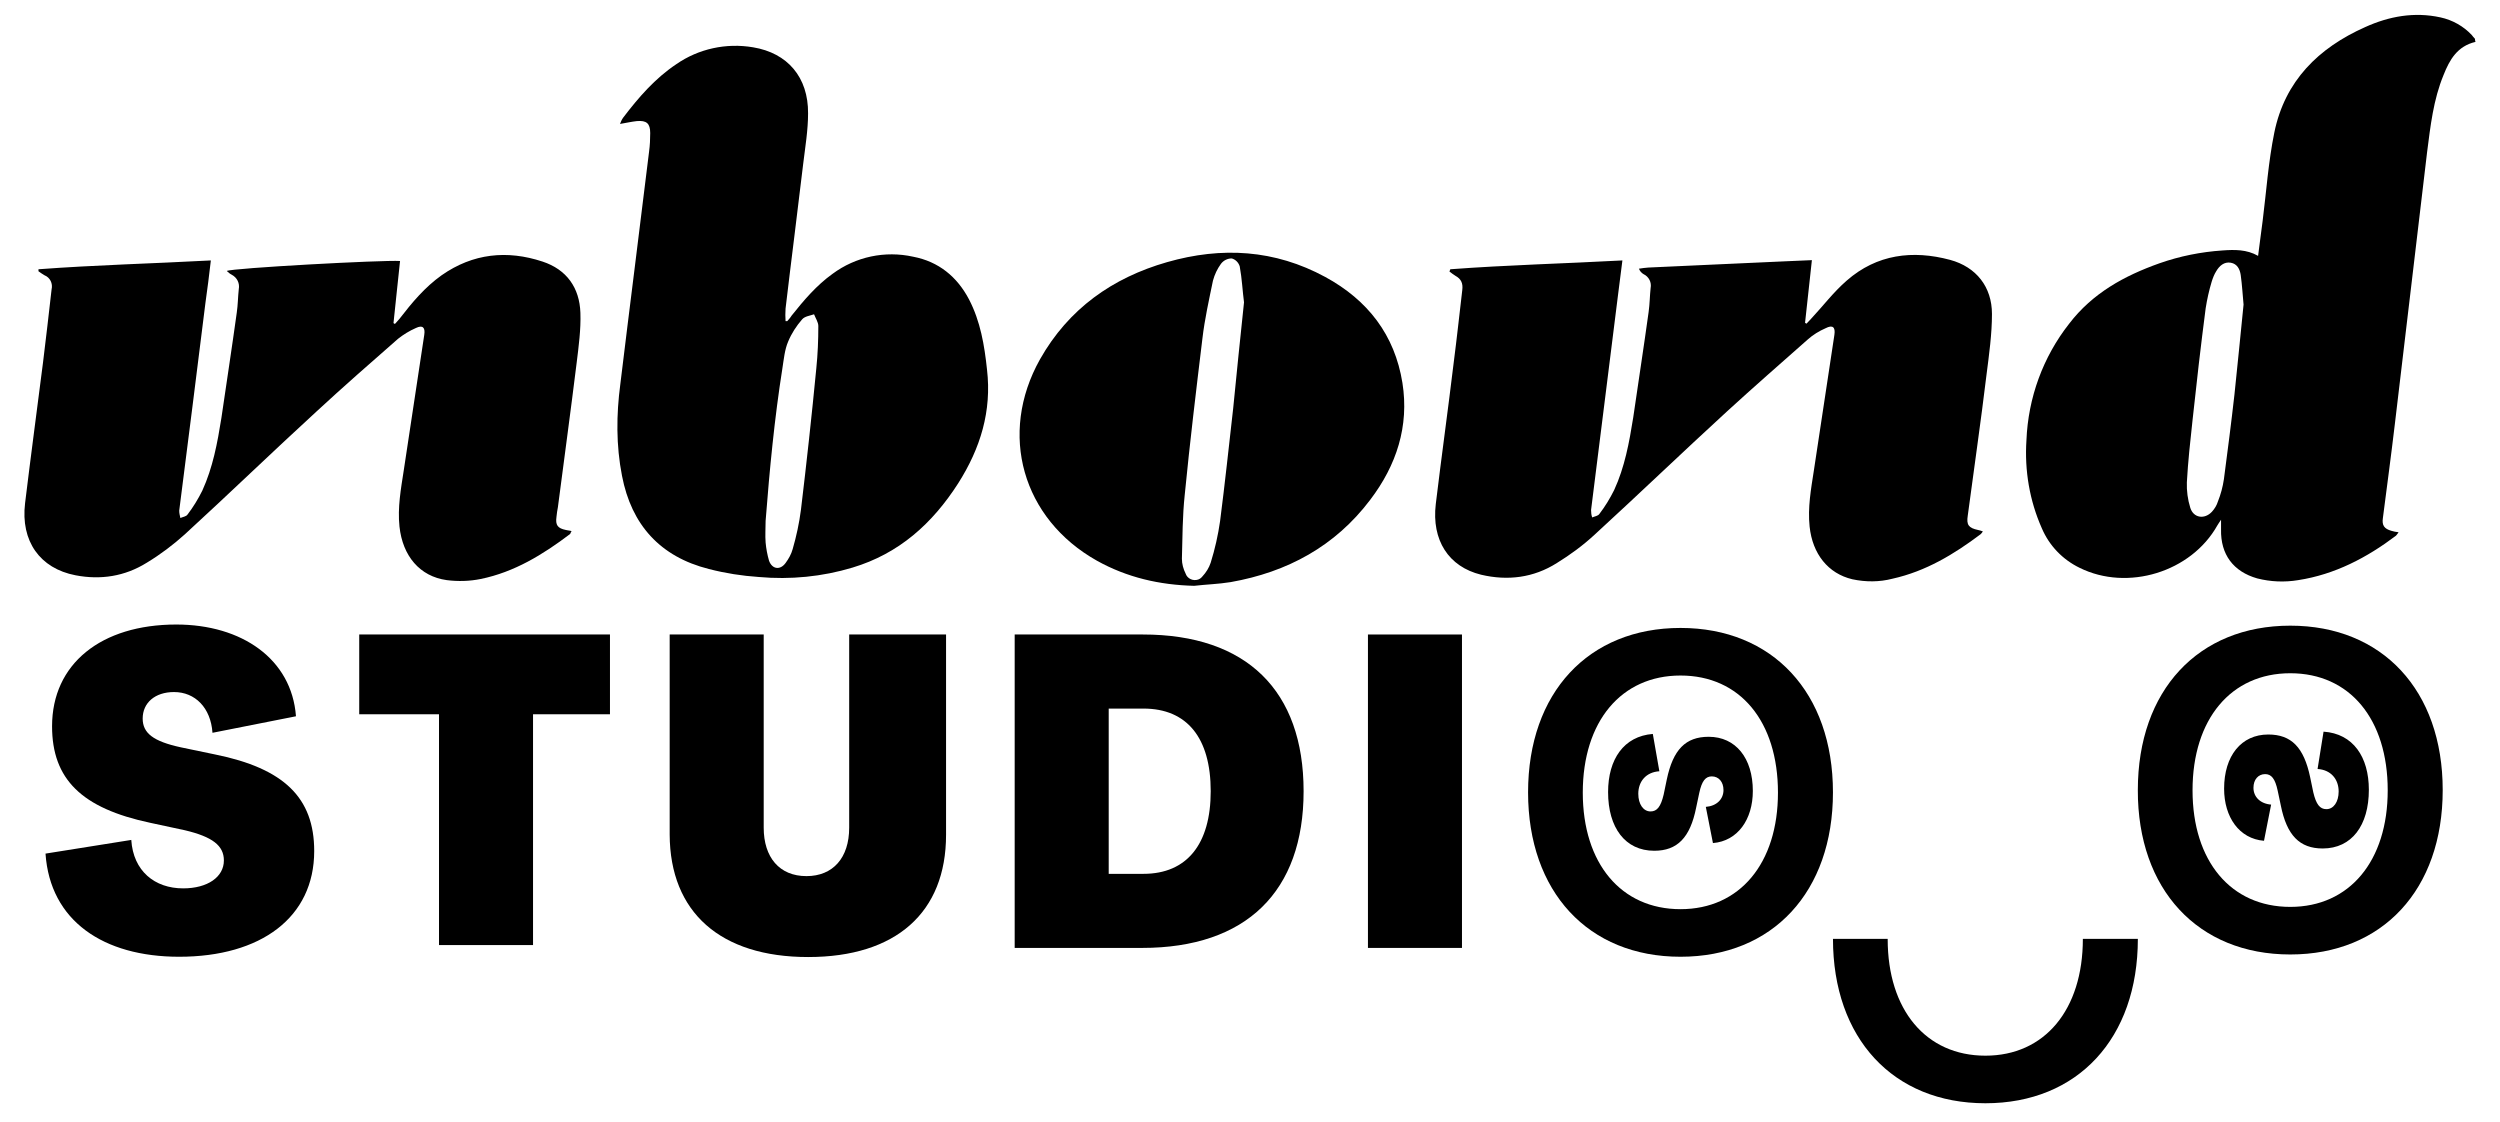
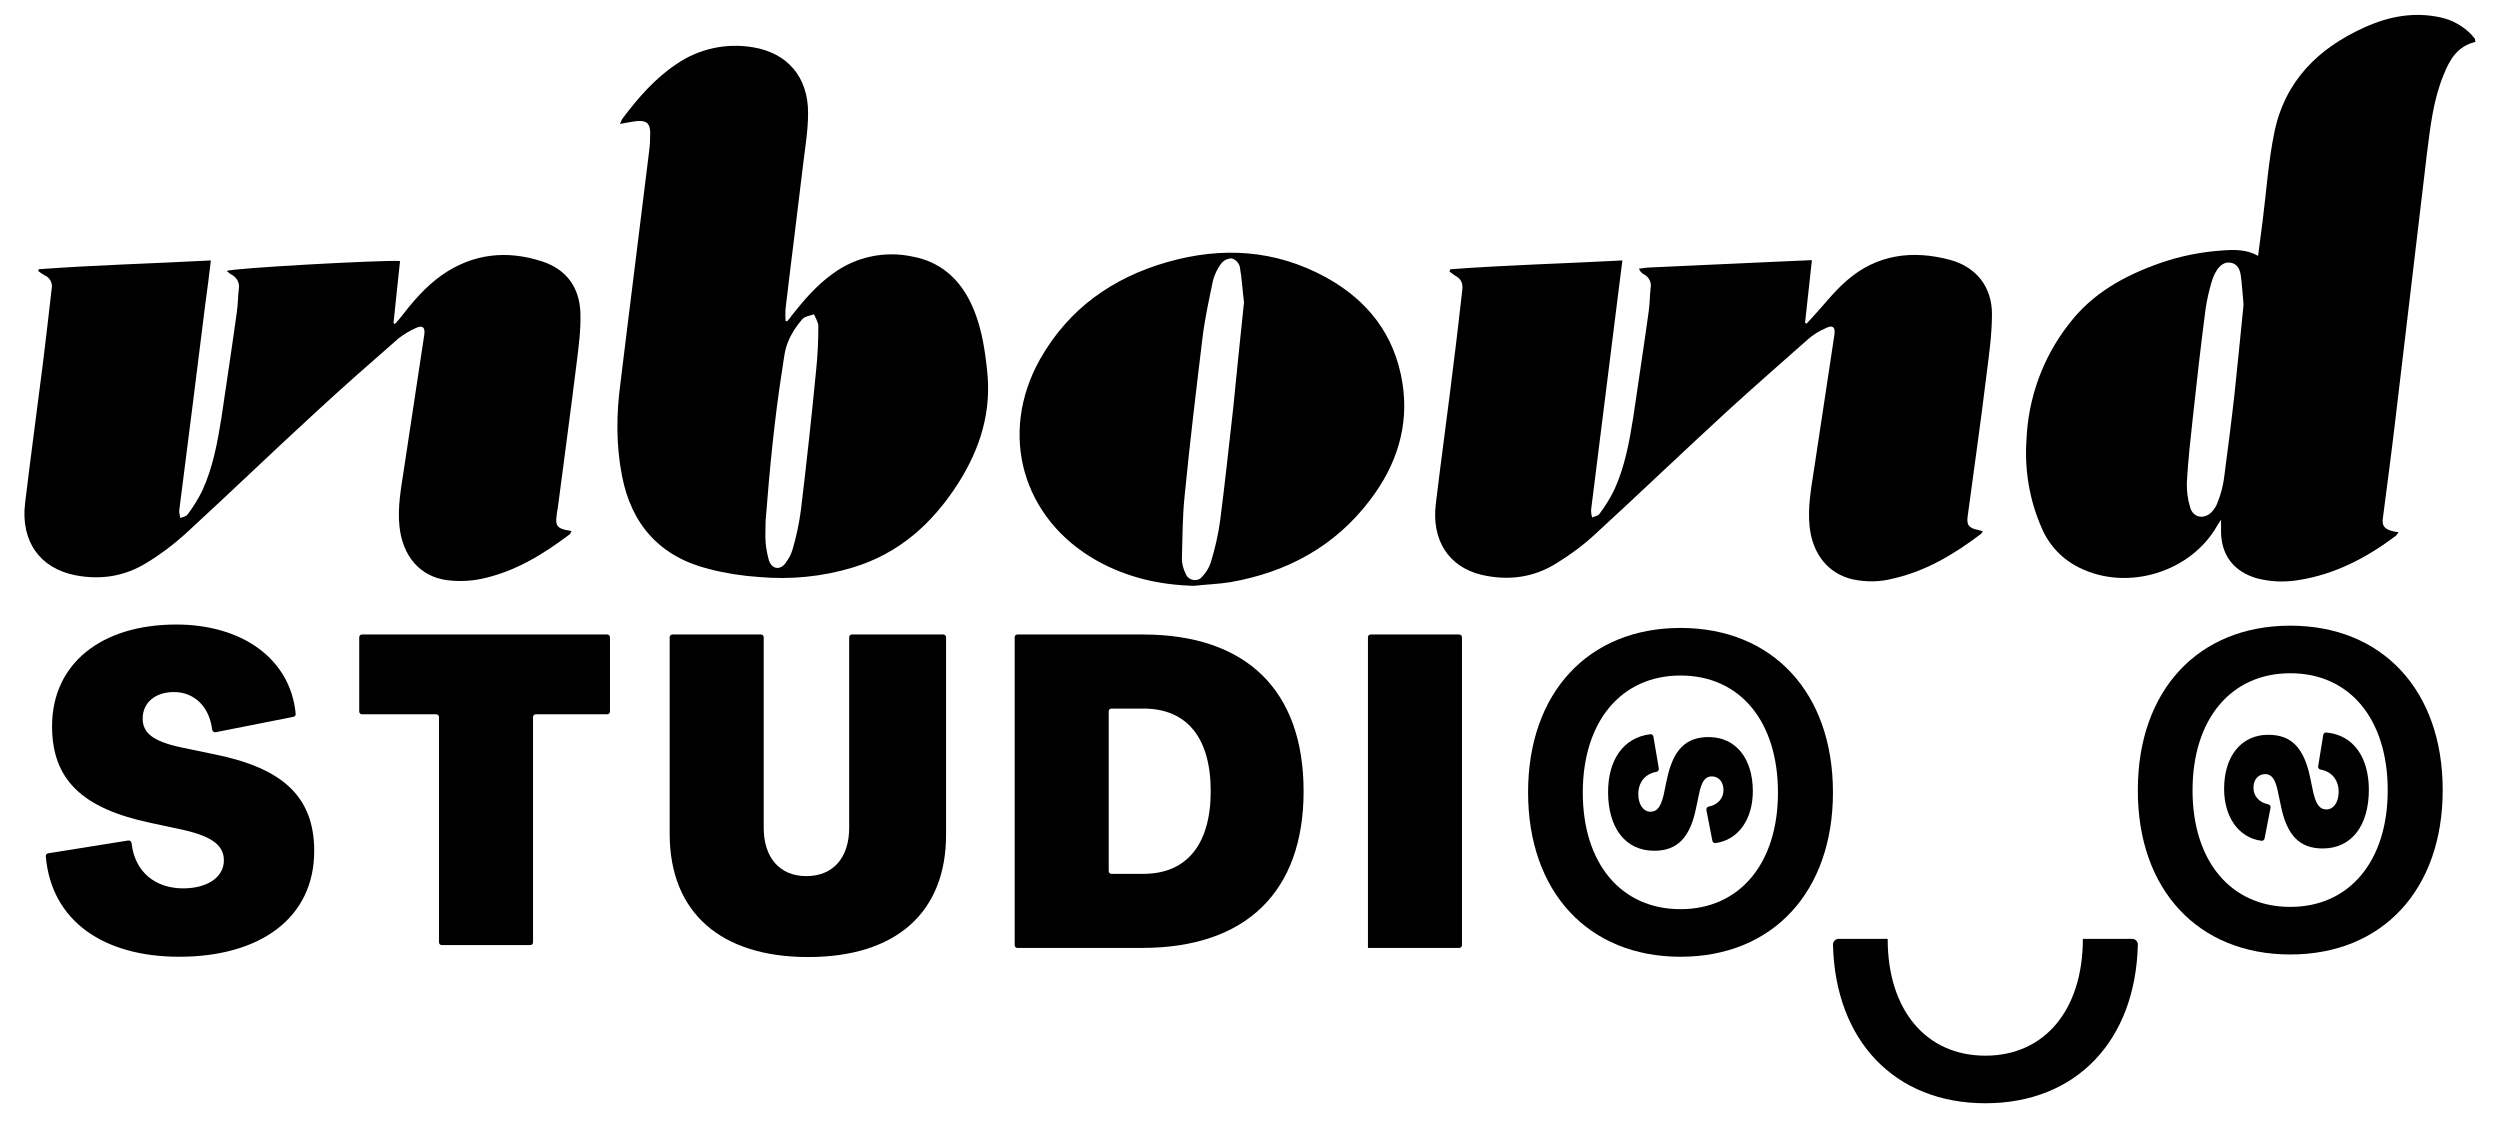
<svg xmlns="http://www.w3.org/2000/svg" version="1.1" id="Layer_1" x="0px" y="0px" viewBox="0 0 877.4 393.6" style="enable-background:new 0 0 877.4 393.6;" xml:space="preserve">
  <g id="Layer_1_00000054252685628460615980000008613425490626466227_">
    <g>
      <path d="M868.8,14.7c-6.4,1.5-9.1,6.3-11.2,11.6c-3.6,8.7-4.6,17.9-5.8,27.2c-3.7,31.8-7.6,63.6-11.3,95.3    c-1.3,11-2.8,22.1-4.2,33c-0.4,2.6,0.5,3.8,3,4.5c0.7,0.2,1.5,0.4,2.5,0.5c-0.2,0.4-0.6,0.8-0.9,1.2    c-10.2,7.7-21.4,13.6-34.3,15.6c-4.8,0.8-9.7,0.6-14.4-0.6c-8.4-2.4-12.9-8.4-12.7-17.2v-3.4c-0.6,1-1,1.4-1.3,2    c-9.2,16.4-31.5,23.2-48.3,14.9c-6-2.9-10.7-7.8-13.3-13.9c-4.3-9.7-6.1-20.3-5.4-30.9c0.6-14.9,5.8-29.2,15-40.9    c8.2-10.7,19.3-16.8,31.7-21.2c7.1-2.5,14.6-4,22.1-4.5c4.2-0.3,8.5-0.4,12.5,1.9c0.5-4.2,1.1-8.2,1.6-12.3    c1.3-10.3,2-20.7,4.1-31c3.7-18.1,15.5-29.7,31.9-37c8.4-3.8,17.2-5.4,26.4-3.4c4.2,0.9,8.1,3.1,11,6.2c0.3,0.4,0.7,0.9,1.1,1.3    C868.6,14,868.7,14.4,868.8,14.7z M787.4,106.9c-0.3-3.1-0.5-6.8-1-10.4c-0.3-2-1.2-3.9-3.5-4.3s-4,1.1-5.1,3    c-0.7,1.1-1.2,2.4-1.6,3.7c-0.9,3-1.6,6.1-2.1,9.3c-1.7,13.1-3.2,26.1-4.6,39.2c-0.8,7.3-1.6,14.6-2,21.9c-0.1,3,0.3,6,1.2,8.9    c1.1,3.6,5,4.2,7.6,1.4c1-1.1,1.7-2.3,2.1-3.6c1-2.5,1.7-5.1,2.1-7.8c1.3-9.9,2.6-19.9,3.7-29.7    C785.3,128.1,786.3,117.8,787.4,106.9z" />
      <path d="M276.3,112.7c0.5-0.6,1.1-1.2,1.5-1.9c4.3-5.4,8.8-10.7,14.4-14.7c8.1-6,18.4-8.2,28.3-6c8.9,1.7,15.4,7,19.6,15    c4,7.7,5.4,16.1,6.3,24.6c1.7,14.6-2.3,27.6-10.1,39.9c-9.1,14.2-20.8,24.7-37.1,29.6c-10.6,3.2-21.8,4.3-32.9,3.3    c-5.9-0.4-11.7-1.3-17.5-2.8c-17.1-4.3-27.2-15.5-30.5-32.7c-2.1-10.7-2-21.5-0.6-32.1c3.3-27.3,6.8-54.5,10.1-81.7    c0.3-2.2,0.4-4.3,0.4-6.5c0-3.4-1.3-4.5-4.7-4.2c-1.8,0.2-3.6,0.6-5.9,1c0.3-0.8,0.6-1.5,1.1-2.2c5.4-7.1,11.2-13.8,18.7-18.8    c7.8-5.4,17.5-7.5,26.9-5.9c12.1,2,19.4,10.5,19.3,23.2c0,5.9-1,11.8-1.7,17.6c-2,17-4.2,33.9-6.2,50.9c-0.1,1.5-0.1,3,0,4.4    L276.3,112.7z M268.7,182.8c0,2.5-0.2,5.1,0,7.6c0.2,2.2,0.6,4.3,1.2,6.4c1.1,3,3.9,3.4,5.8,0.8c1.1-1.5,2-3.1,2.5-4.9    c1.3-4.5,2.3-9.1,2.9-13.8c2-16.6,3.8-33.1,5.4-49.7c0.5-4.9,0.7-9.8,0.7-14.8c0-1.3-1-2.8-1.5-4.1c-1.4,0.5-3.3,0.7-4.2,1.8    c-2,2.3-3.7,4.9-4.9,7.8c-1.2,2.8-1.5,6.1-2,9.3C271.8,146.9,270.1,164.8,268.7,182.8L268.7,182.8z" />
      <path d="M13.5,94.5c20-1.5,40.1-2,60.5-3.1c-0.6,5.2-1.2,10-1.9,14.9c-3,24.3-6.1,48.6-9.2,72.9c0,0.9,0.2,1.7,0.4,2.6    c0.9-0.4,2-0.5,2.5-1.2c2-2.6,3.7-5.4,5.2-8.4c3.7-8.1,5.3-16.7,6.7-25.5c1.8-12.3,3.7-24.7,5.4-37c0.4-2.7,0.4-5.4,0.7-8.2    c0.4-2.1-0.6-4.1-2.5-5.1c-0.6-0.3-1.2-0.8-1.7-1.3c1.5-1,54.9-3.9,60.8-3.5c-0.8,7.2-1.5,14.5-2.3,21.8l0.5,0.3    c0.5-0.6,1.1-1.2,1.6-1.8c4.4-5.7,8.9-11.1,14.8-15.3c11-7.7,23-8.9,35.4-4.8c8.5,2.8,13,9.2,13.3,18c0.2,5.8-0.6,11.7-1.3,17.4    c-2.1,17-4.4,33.9-6.6,50.8c-0.2,1.1-0.4,2.2-0.5,3.4c-0.4,2.9,0.4,4,3.3,4.6l2,0.4c-0.2,0.4-0.4,0.6-0.5,1    c-9.5,7.2-19.6,13.4-31.4,15.8c-3.9,0.8-8,0.9-11.9,0.4c-9.5-1.3-15.5-8.5-16.6-18.8c-0.7-6.7,0.5-13.2,1.5-19.7    c2.4-15.8,4.8-31.7,7.2-47.6c0.4-2.6-0.6-3.5-2.9-2.4c-2.3,1-4.4,2.3-6.3,3.8c-9.6,8.4-19.3,16.9-28.6,25.5    c-15.5,14.2-30.7,28.9-46.2,43.1c-4.1,3.7-8.6,7.1-13.4,10c-7.7,4.8-16.2,6.1-25,4.4c-12.5-2.4-19.3-12-17.7-25.3    c2-16.5,4.2-32.9,6.3-49.4c1.1-8.6,2-17.1,3-25.6c0.5-2.1-0.5-4.2-2.5-5c-0.7-0.4-1.4-0.9-2.1-1.4L13.5,94.5z" />
      <path d="M509,94.5c20-1.5,40.1-2,60.4-3.1c-0.5,4.2-1,8-1.5,11.8c-3.2,25.3-6.3,50.6-9.5,75.8c0,0.9,0.1,1.8,0.4,2.6    c0.9-0.4,2-0.5,2.5-1.2c2-2.6,3.7-5.4,5.2-8.4c3.7-8,5.3-16.7,6.7-25.5c1.8-12.4,3.7-24.7,5.4-37c0.4-2.8,0.4-5.6,0.7-8.4    c0.4-2-0.6-4-2.5-4.9c-0.7-0.4-1.3-1.1-1.6-1.9c1.1-0.2,2.2-0.3,3.3-0.4c16-0.7,32-1.5,48.2-2.2l9.2-0.4c-0.8,7.5-1.6,14.8-2.4,22    l0.5,0.3l1.6-1.7c4.2-4.5,7.9-9.4,12.5-13.4c10.6-9.3,23.2-10.8,36.3-7.3c9.2,2.5,14.7,9.5,14.7,19c0,7-1,14.2-1.9,21.2    c-2,16.6-4.4,33-6.6,49.6c-0.5,3.2,0.3,4.3,3.6,5c0.6,0.1,1.1,0.3,1.7,0.5c-0.2,0.4-0.5,0.7-0.8,1c-9.3,7-19.2,13-30.9,15.6    c-4.6,1.2-9.4,1.2-14.1,0.2c-8.5-2-14-8.9-15-18.5c-0.7-6.7,0.5-13.2,1.5-19.7c2.4-15.8,4.8-31.7,7.2-47.6    c0.4-2.7-0.6-3.6-3.1-2.3c-2.3,1-4.4,2.3-6.2,3.9c-9.5,8.4-19,16.7-28.4,25.3c-15.6,14.3-30.8,28.9-46.4,43.2    c-4.1,3.8-8.6,7.1-13.3,10c-8.2,5.2-17.3,6.3-26.6,4.1c-11.4-2.8-17.4-12.1-15.9-24.8c2-16.6,4.3-33.1,6.3-49.7    c1.1-8.5,2-16.9,3-25.4c0.3-2.4-0.4-3.9-2.4-5c-0.7-0.4-1.4-1-2.1-1.5L509,94.5z" />
      <path d="M419.1,205.6c-12.1-0.3-23.5-2.9-34.1-8.8c-26.2-14.7-34.7-44.5-20-70.7c10-17.7,25.4-28.6,44.6-34.1s37.8-4.4,55.5,5.2    c14.9,8.1,24.4,20.3,27.1,37.2c2.4,15.2-2.1,28.9-11.3,41c-12.3,16.3-29.1,25.4-49,28.9C427.6,205,423.4,205.1,419.1,205.6z     M436.6,106.1c-0.5-3.7-0.7-8.2-1.5-12.6c-0.4-1.3-1.4-2.4-2.8-2.8c-1.5,0-2.9,0.7-3.8,1.9c-1.3,1.8-2.2,3.7-2.8,5.9    c-1.4,6.8-2.9,13.5-3.7,20.3c-2.2,18.2-4.4,36.4-6.2,54.8c-0.8,7.5-0.8,15-1,22.5c0,1.8,0.5,3.6,1.3,5.2c0.6,1.8,2.6,2.7,4.4,2.1    c0.6-0.2,1.1-0.6,1.5-1.1c1.3-1.4,2.3-3,2.9-4.8c1.5-4.8,2.6-9.7,3.3-14.6c1.7-13.2,3.1-26.4,4.6-39.6    C434,131.3,435.2,119.1,436.6,106.1z" />
    </g>
    <g>
      <g transform="translate(90.74267, 203.625)">
		</g>
    </g>
    <g>
      <g transform="translate(122.2975, 203.625)">
		</g>
    </g>
    <g>
      <g transform="translate(172.7184, 203.625)">
		</g>
    </g>
    <g>
      <g transform="translate(233.602, 203.625)">
		</g>
    </g>
    <g>
      <g transform="translate(265.1012, 203.625)">
		</g>
    </g>
  </g>
  <g>
    <g>
      <g transform="translate(58.27346, 224.4827)">
        <g>
-           <path d="M4.6,111.3c28.7,0,47.4-13.8,47.4-37.1c0-18.7-10.6-29-34.8-33.9l-12-2.5c-9.7-2.1-13.4-5-13.4-10.1      c0-5.5,4.3-9.3,11-9.3c7.4,0,12.9,5.5,13.5,14.3l29.3-5.8c-1.5-20.1-19-32.2-42-32.2C-22.8-5.3-40,8.5-40,30.4      C-40,49-29.6,59.2-5.5,64.3l12.1,2.6c9.7,2.3,13.7,5.4,13.7,10.6c0,5.8-5.7,9.8-14.3,9.8c-10,0-17.5-6.1-18.2-17l-30.1,4.8      C-40.7,98.7-22,111.3,4.6,111.3z" />
+           <path d="M4.6,111.3c28.7,0,47.4-13.8,47.4-37.1c0-18.7-10.6-29-34.8-33.9l-12-2.5c-9.7-2.1-13.4-5-13.4-10.1      c0-5.5,4.3-9.3,11-9.3c7.1,0,12.4,5.1,13.4,13.2c0.1,0.6,0.6,1,1.2,0.9l27.3-5.4c0.5-0.1,0.9-0.6,0.8-1.1      C43.6,6.4,26.3-5.3,3.6-5.3C-22.8-5.3-40,8.5-40,30.4C-40,49-29.6,59.2-5.5,64.3l12.1,2.6c9.7,2.3,13.7,5.4,13.7,10.6      c0,5.8-5.7,9.8-14.3,9.8c-9.7,0-17-5.7-18.1-15.9c-0.1-0.6-0.6-1-1.2-0.9L-41.4,75c-0.5,0.1-0.9,0.6-0.8,1.1      C-40.2,99-21.6,111.3,4.6,111.3z" />
        </g>
      </g>
    </g>
    <g>
      <g transform="translate(103.2747, 224.4827)">
        <g>
-           <path d="M50.8,107.2h33v-81h27v-28h-88v28h28C50.8,26.2,50.8,107.2,50.8,107.2z" />
+           <path d="M51.8,107.2h31c0.6,0,1-0.4,1-1v-79c0-0.6,0.4-1,1-1h25c0.6,0,1-0.4,1-1v-26c0-0.6-0.4-1-1-1h-86c-0.6,0-1,0.4-1,1v26      c0,0.6,0.4,1,1,1h26c0.6,0,1,0.4,1,1l0,79C50.8,106.8,51.2,107.2,51.8,107.2z" />
        </g>
      </g>
    </g>
    <g>
      <g transform="translate(146.0291, 224.4827)">
        <g>
-           <path d="M137.6,111.4c30.8,0,48.4-15.6,48.4-42.9V-1.8h-34V66c0,10.6-5.7,17-15,17c-9.5,0-15-6.6-15-17V-1.8H89v70.2      C89.1,95.7,106.8,111.4,137.6,111.4z" />
+           <path d="M137.6,111.4c30.8,0,48.4-15.6,48.4-42.9V-0.8c0-0.6-0.4-1-1-1h-32c-0.6,0-1,0.4-1,1V66c0,10.6-5.7,17-15,17      c-9.5,0-15-6.6-15-17V-0.8c0-0.6-0.4-1-1-1H90c-0.6,0-1,0.4-1,1v69.2C89.1,95.7,106.8,111.4,137.6,111.4z" />
        </g>
      </g>
    </g>
    <g>
      <g transform="translate(195.2121, 224.4827)">
        <g>
-           <path d="M160.9,108.2h44.7c36.6,0,56.7-19.8,56.7-55c0-35.3-20-55-56.4-55h-45V108.2z M193.9,82.2v-58h12.2      c15.3,0,23.6,10.3,23.6,29c0,18.5-8.3,29-23.6,29H193.9z" />
+           <path d="M160.9,107.2c0,0.6,0.4,1,1,1h43.7c36.6,0,56.7-19.8,56.7-55c0-35.3-20-55-56.4-55h-44c-0.6,0-1,0.4-1,1V107.2z       M193.9,81.2v-56c0-0.6,0.4-1,1-1h11.2c15.3,0,23.6,10.3,23.6,29c0,18.5-8.3,29-23.6,29h-11.2C194.3,82.2,193.9,81.8,193.9,81.2      z" />
        </g>
      </g>
    </g>
    <g>
      <g transform="translate(245.3937, 224.4827)">
        <g>
-           <path d="M234.7,108.2h33v-110h-33L234.7,108.2L234.7,108.2z" />
+           <path d="M234.7,108.2h32c0.6,0,1-0.4,1-1v-108c0-0.6-0.4-1-1-1h-31c-0.6,0-1,0.4-1,1L234.7,108.2L234.7,108.2z" />
        </g>
      </g>
    </g>
    <g>
      <g transform="translate(269.293, 224.4827)">
        <g>
          <path d="M320.5,111.3c32.4,0,53.5-22.8,53.5-57.7c0-35-21.2-57.7-53.5-57.7S267,18.6,267,53.6C267,88.5,288.1,111.3,320.5,111.3      z M320.5,94.6c-20.9,0-34.3-16.1-34.3-40.9c0-25,13.5-41.1,34.3-41.1c20.9,0,34.2,16.1,34.2,41.1      C354.7,78.5,341.3,94.6,320.5,94.6z" />
        </g>
      </g>
      <g transform="translate(58.27346, 224.4827)">
        <g>
-           <path d="M506.1,53.5c0,12.5,6,20.6,16.2,20.6c8.1,0,12.6-4.6,14.7-15.1l1.1-5.2c0.9-4.2,2.2-5.8,4.4-5.8c2.4,0,4.1,1.9,4.1,4.8      c0,3.2-2.4,5.6-6.2,5.9l2.5,12.7c8.7-0.7,14-8.3,14-18.3c0-11.5-6-19-15.5-19c-8.1,0-12.5,4.5-14.7,15l-1.1,5.3      c-1,4.2-2.3,5.9-4.6,5.9c-2.5,0-4.3-2.5-4.3-6.2c0-4.3,2.7-7.6,7.4-7.9l-2.3-13.1C511.6,33.9,506.1,42,506.1,53.5z" />
+           <path d="M506.1,53.5c0,12.5,6,20.6,16.2,20.6c8.1,0,12.6-4.6,14.7-15.1l1.1-5.2c0.9-4.2,2.2-5.8,4.4-5.8c2.4,0,4.1,1.9,4.1,4.8      c0,2.9-2,5.2-5.2,5.8c-0.5,0.1-0.9,0.6-0.8,1.2l2.1,10.8c0.1,0.5,0.6,0.9,1.1,0.8c8.2-1.1,13.1-8.6,13.1-18.2      c0-11.5-6-19-15.5-19c-8.1,0-12.5,4.5-14.7,15l-1.1,5.3c-1,4.2-2.3,5.9-4.6,5.9c-2.5,0-4.3-2.5-4.3-6.2c0-4,2.3-7.1,6.4-7.8      c0.5-0.1,0.9-0.6,0.8-1.2L522,34c-0.1-0.5-0.6-0.9-1.1-0.8C511.3,34.4,506.1,42.4,506.1,53.5z" />
        </g>
      </g>
    </g>
    <g>
      <g>
        <g transform="translate(269.293, 224.4827)">
          <g>
            <path d="M534.5,110.5c32.4,0,53.5-22.8,53.5-57.7c0-35-21.2-57.7-53.5-57.7S481,17.8,481,52.8       C480.9,87.7,502.1,110.5,534.5,110.5z M534.5,93.8c-20.9,0-34.3-16.1-34.3-40.9c0-25,13.5-41.1,34.3-41.1       c20.9,0,34.2,16.1,34.2,41.1C568.7,77.7,555.3,93.8,534.5,93.8z" />
          </g>
        </g>
      </g>
      <g>
        <g transform="translate(58.27346, 224.4827)">
          <g>
-             <path d="M773.1,52.7c0,12.5-6,20.6-16.2,20.6c-8.1,0-12.6-4.6-14.7-15.1l-1.1-5.2c-0.9-4.2-2.2-5.8-4.4-5.8       c-2.4,0-4.1,1.9-4.1,4.8c0,3.2,2.4,5.6,6.2,5.9l-2.5,12.7c-8.7-0.7-14-8.3-14-18.3c0-11.5,6-19,15.5-19c8.1,0,12.5,4.5,14.7,15       l1.1,5.3c1,4.2,2.3,5.9,4.6,5.9c2.5,0,4.3-2.5,4.3-6.2c0-4.3-2.7-7.6-7.4-7.9l2.1-13.1C767.6,33,773.1,41.2,773.1,52.7z" />
+             <path d="M773.1,52.7c0,12.5-6,20.6-16.2,20.6c-8.1,0-12.6-4.6-14.7-15.1l-1.1-5.2c-0.9-4.2-2.2-5.8-4.4-5.8       c-2.4,0-4.1,1.9-4.1,4.8c0,2.9,2,5.2,5.2,5.8c0.5,0.1,0.9,0.6,0.8,1.2l-2.1,10.8c-0.1,0.5-0.6,0.9-1.1,0.8       c-8.2-1.1-13.1-8.6-13.1-18.2c0-11.5,6-19,15.5-19c8.1,0,12.5,4.5,14.7,15l1.1,5.3c1,4.2,2.3,5.9,4.6,5.9       c2.5,0,4.3-2.5,4.3-6.2c0-4-2.3-7.1-6.4-7.8c-0.5-0.1-0.9-0.6-0.8-1.1l1.8-11.1c0.1-0.5,0.6-0.9,1.1-0.8       C767.9,33.5,773.1,41.6,773.1,52.7z" />
          </g>
        </g>
      </g>
    </g>
-     <path d="M731,329.5C731,329.6,731,329.6,731,329.5c0,24.9-13.4,41-34.2,41c-20.9,0-34.3-16.1-34.3-40.9c0,0,0-0.1,0-0.1l-19.2,0   c0,34.9,21.1,57.7,53.5,57.7c32.4,0,53.5-22.8,53.5-57.7L731,329.5z" />
+     <path d="M731,329.5C731,329.6,731,329.6,731,329.5c0,24.9-13.4,41-34.2,41c-20.9,0-34.3-16.1-34.3-40.9v-0.1h-17.2   c-1.1,0-2,0.9-2,2c0.8,33.8,21.7,55.7,53.5,55.7c31.8,0,52.7-21.9,53.5-55.7c0-1.1-0.9-2-2-2H731z" />
  </g>
</svg>
